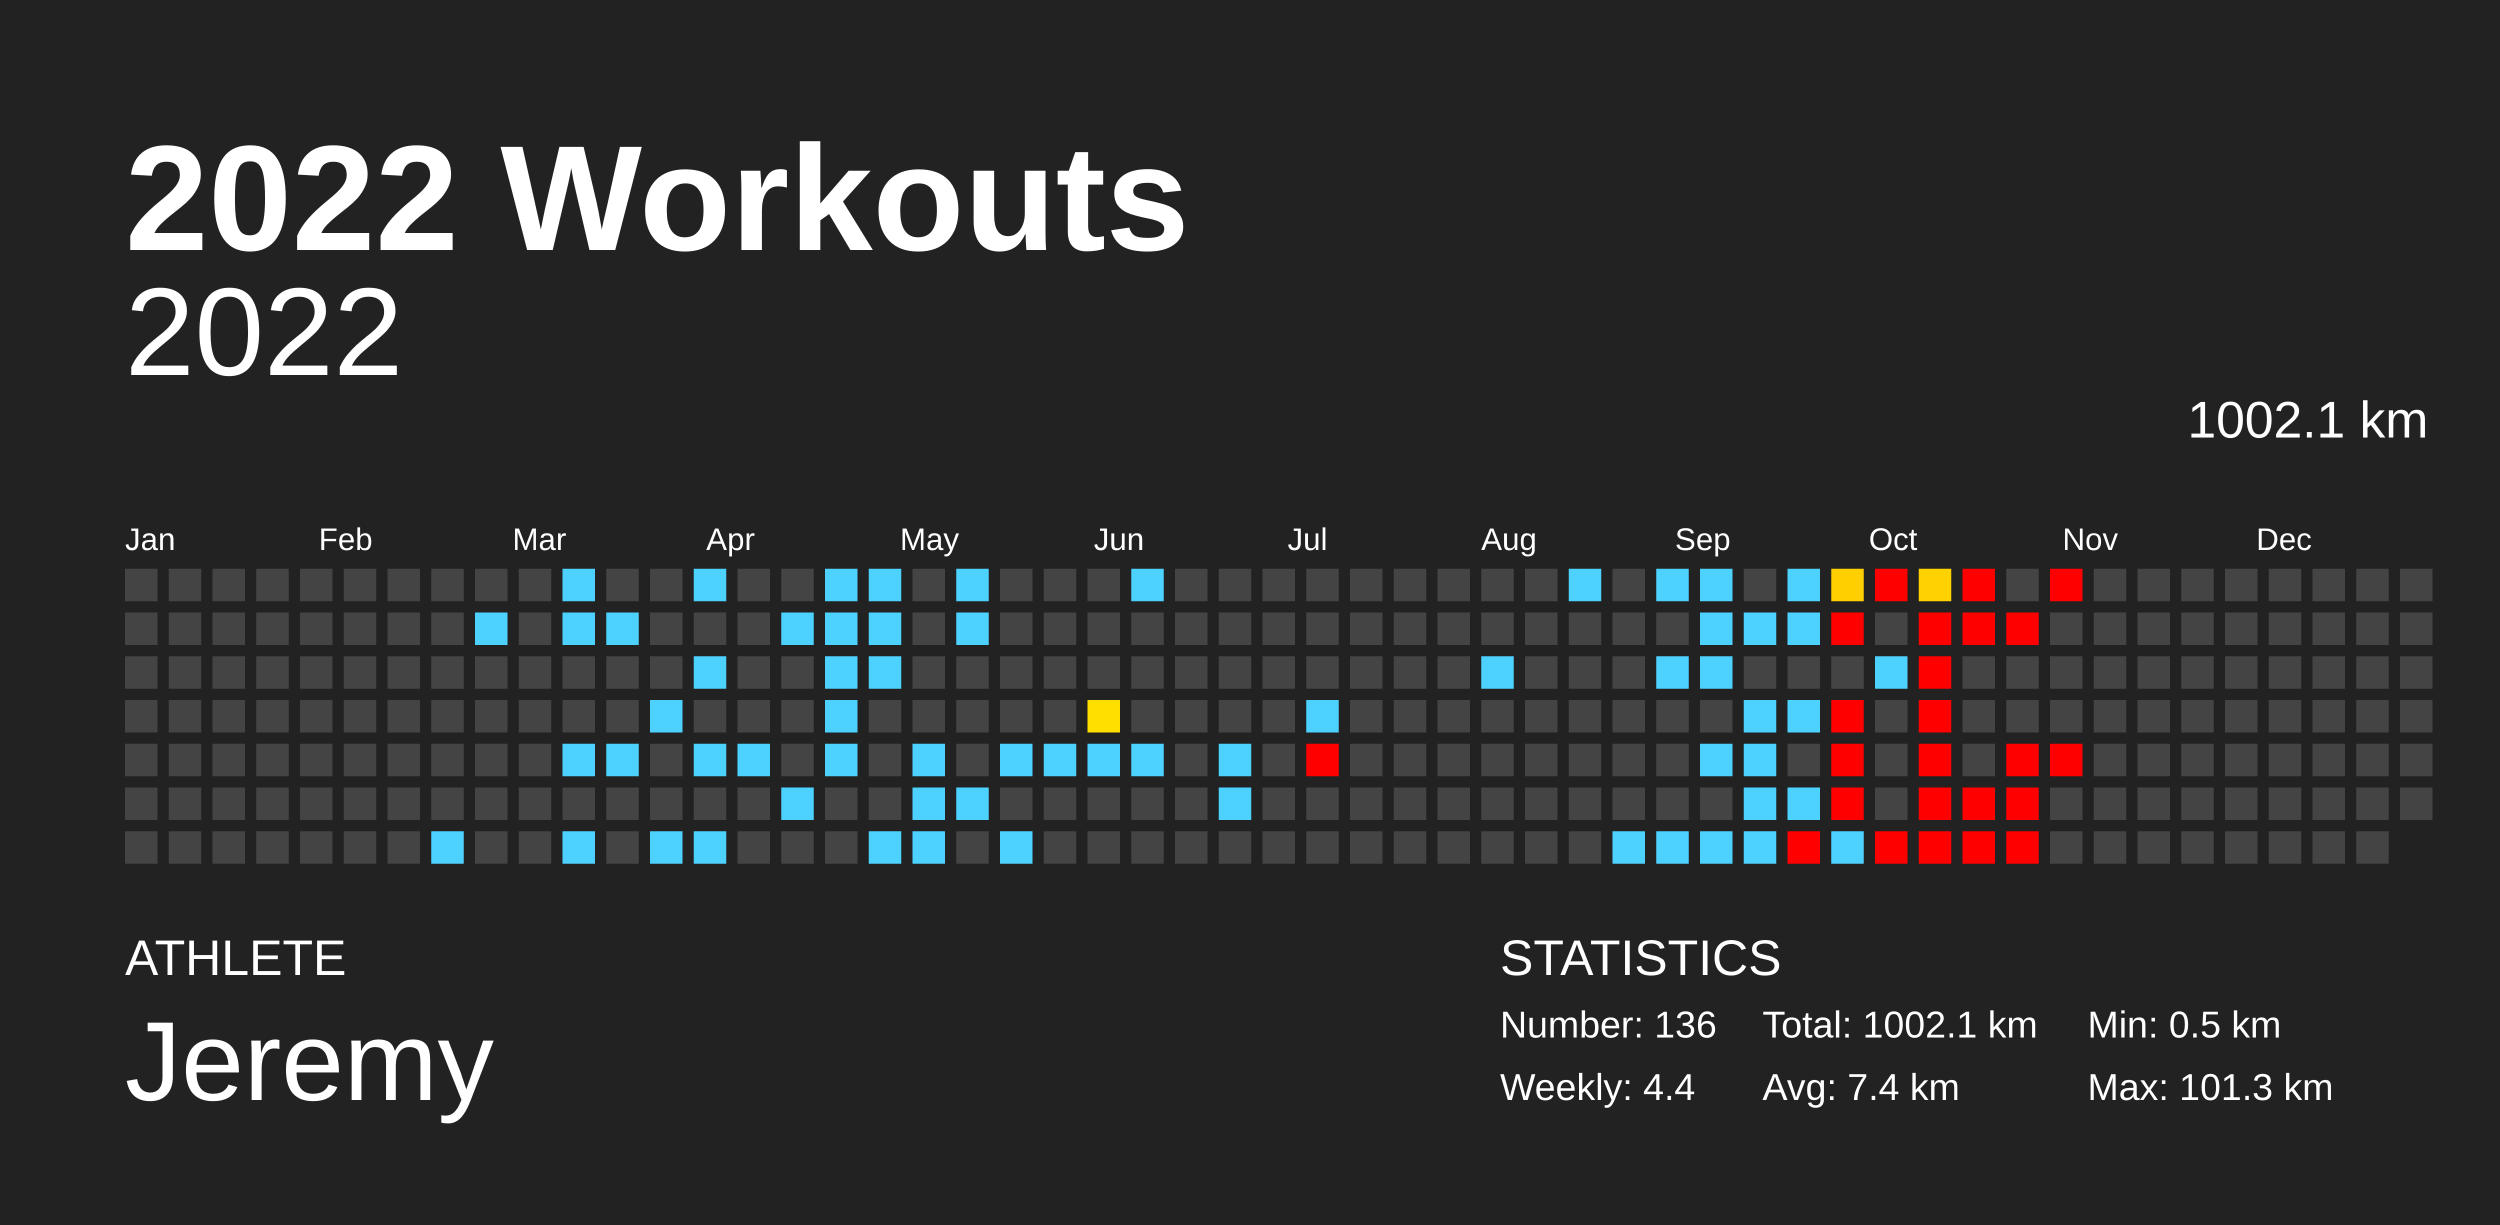
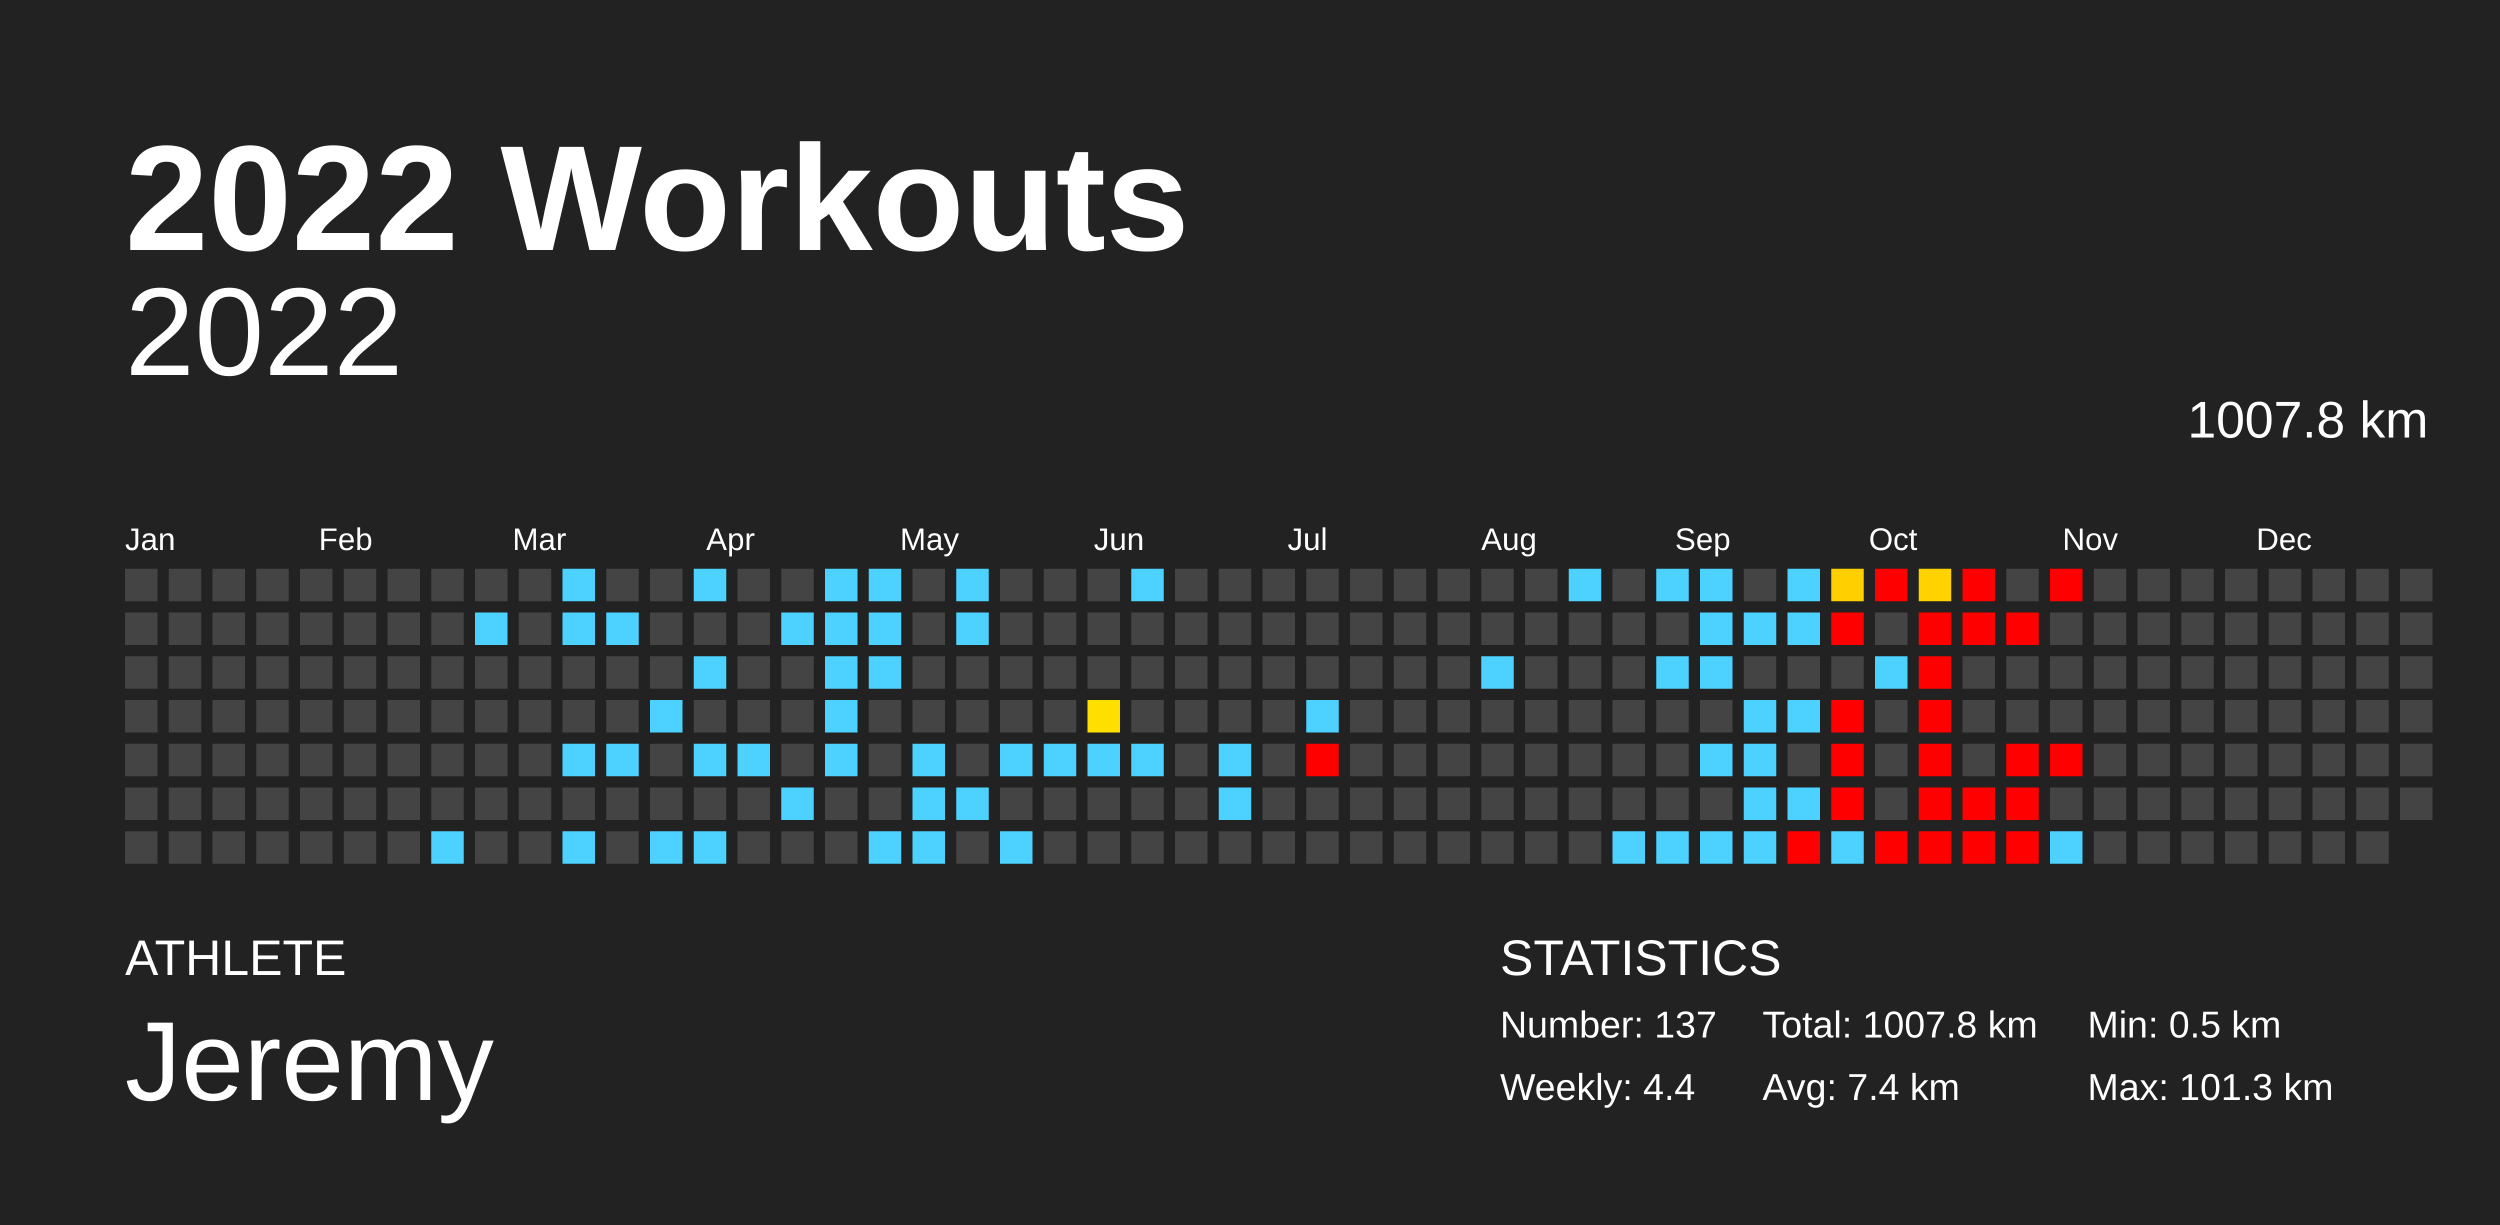
<svg xmlns="http://www.w3.org/2000/svg" baseProfile="full" height="98mm" version="1.1" viewBox="0,0,200,98" width="200mm">
  <defs />
  <rect fill="#222222" height="98" width="200" x="0" y="0" />
  <text fill="#FFFFFF" style="font-size:12px; font-family:Arial; font-weight:bold;" x="10" y="20">2022 Workouts</text>
  <text fill="#FFFFFF" style="font-size:4px; font-family:Arial" x="10" y="78">ATHLETE</text>
  <text fill="#FFFFFF" style="font-size:9px; font-family:Arial" x="10" y="88">Jeremy</text>
  <text fill="#FFFFFF" style="font-size:4px; font-family:Arial" x="120" y="78">STATISTICS</text>
-   <text fill="#FFFFFF" style="font-size:3px; font-family:Arial" x="120" y="83">Number: 136</text>
+   <text fill="#FFFFFF" style="font-size:3px; font-family:Arial" x="120" y="83">Number: 137</text>
  <text fill="#FFFFFF" style="font-size:3px; font-family:Arial" x="120" y="88">Weekly: 4.4</text>
-   <text fill="#FFFFFF" style="font-size:3px; font-family:Arial" x="141" y="83">Total: 1002.1 km</text>
+   <text fill="#FFFFFF" style="font-size:3px; font-family:Arial" x="141" y="83">Total: 1007.8 km</text>
  <text fill="#FFFFFF" style="font-size:3px; font-family:Arial" x="141" y="88">Avg: 7.4 km</text>
  <text fill="#FFFFFF" style="font-size:3px; font-family:Arial" x="167" y="83">Min: 0.5 km</text>
  <text fill="#FFFFFF" style="font-size:3px; font-family:Arial" x="167" y="88">Max: 101.3 km</text>
  <text alignment-baseline="hanging" fill="#FFFFFF" style="font-size:10.0px; font-family:Arial;" x="10" y="30">2022</text>
-   <text alignment-baseline="hanging" fill="#FFFFFF" style="font-size:4.125px; font-family:Arial;" x="175" y="35">1002.1 km</text>
+   <text alignment-baseline="hanging" fill="#FFFFFF" style="font-size:4.125px; font-family:Arial;" x="175" y="35">1007.8 km</text>
  <text fill="#FFFFFF" style="font-size:2.5px; font-family:Arial" x="10.0" y="44">Jan</text>
  <text fill="#FFFFFF" style="font-size:2.5px; font-family:Arial" x="25.5" y="44">Feb</text>
  <text fill="#FFFFFF" style="font-size:2.5px; font-family:Arial" x="41.0" y="44">Mar</text>
  <text fill="#FFFFFF" style="font-size:2.5px; font-family:Arial" x="56.5" y="44">Apr</text>
  <text fill="#FFFFFF" style="font-size:2.5px; font-family:Arial" x="72.0" y="44">May</text>
  <text fill="#FFFFFF" style="font-size:2.5px; font-family:Arial" x="87.5" y="44">Jun</text>
  <text fill="#FFFFFF" style="font-size:2.5px; font-family:Arial" x="103.0" y="44">Jul</text>
  <text fill="#FFFFFF" style="font-size:2.5px; font-family:Arial" x="118.5" y="44">Aug</text>
  <text fill="#FFFFFF" style="font-size:2.5px; font-family:Arial" x="134.0" y="44">Sep</text>
  <text fill="#FFFFFF" style="font-size:2.5px; font-family:Arial" x="149.5" y="44">Oct</text>
  <text fill="#FFFFFF" style="font-size:2.5px; font-family:Arial" x="165.0" y="44">Nov</text>
  <text fill="#FFFFFF" style="font-size:2.5px; font-family:Arial" x="180.5" y="44">Dec</text>
  <rect fill="#444444" height="2.6" width="2.6" x="10.0" y="45.5" />
  <rect fill="#444444" height="2.6" width="2.6" x="10.0" y="49.0" />
  <rect fill="#444444" height="2.6" width="2.6" x="10.0" y="52.5" />
  <rect fill="#444444" height="2.6" width="2.6" x="10.0" y="56.0" />
  <rect fill="#444444" height="2.6" width="2.6" x="10.0" y="59.5" />
  <rect fill="#444444" height="2.6" width="2.6" x="10.0" y="63.0" />
  <rect fill="#444444" height="2.6" width="2.6" x="10.0" y="66.5" />
  <rect fill="#444444" height="2.6" width="2.6" x="13.5" y="45.5" />
  <rect fill="#444444" height="2.6" width="2.6" x="13.5" y="49.0" />
  <rect fill="#444444" height="2.6" width="2.6" x="13.5" y="52.5" />
  <rect fill="#444444" height="2.6" width="2.6" x="13.5" y="56.0" />
  <rect fill="#444444" height="2.6" width="2.6" x="13.5" y="59.5" />
  <rect fill="#444444" height="2.6" width="2.6" x="13.5" y="63.0" />
  <rect fill="#444444" height="2.6" width="2.6" x="13.5" y="66.5" />
  <rect fill="#444444" height="2.6" width="2.6" x="17.0" y="45.5" />
  <rect fill="#444444" height="2.6" width="2.6" x="17.0" y="49.0" />
  <rect fill="#444444" height="2.6" width="2.6" x="17.0" y="52.5" />
  <rect fill="#444444" height="2.6" width="2.6" x="17.0" y="56.0" />
  <rect fill="#444444" height="2.6" width="2.6" x="17.0" y="59.5" />
  <rect fill="#444444" height="2.6" width="2.6" x="17.0" y="63.0" />
  <rect fill="#444444" height="2.6" width="2.6" x="17.0" y="66.5" />
  <rect fill="#444444" height="2.6" width="2.6" x="20.5" y="45.5" />
  <rect fill="#444444" height="2.6" width="2.6" x="20.5" y="49.0" />
  <rect fill="#444444" height="2.6" width="2.6" x="20.5" y="52.5" />
  <rect fill="#444444" height="2.6" width="2.6" x="20.5" y="56.0" />
  <rect fill="#444444" height="2.6" width="2.6" x="20.5" y="59.5" />
  <rect fill="#444444" height="2.6" width="2.6" x="20.5" y="63.0" />
  <rect fill="#444444" height="2.6" width="2.6" x="20.5" y="66.5" />
  <rect fill="#444444" height="2.6" width="2.6" x="24.0" y="45.5" />
  <rect fill="#444444" height="2.6" width="2.6" x="24.0" y="49.0" />
  <rect fill="#444444" height="2.6" width="2.6" x="24.0" y="52.5" />
  <rect fill="#444444" height="2.6" width="2.6" x="24.0" y="56.0" />
  <rect fill="#444444" height="2.6" width="2.6" x="24.0" y="59.5" />
  <rect fill="#444444" height="2.6" width="2.6" x="24.0" y="63.0" />
  <rect fill="#444444" height="2.6" width="2.6" x="24.0" y="66.5" />
  <rect fill="#444444" height="2.6" width="2.6" x="27.5" y="45.5" />
  <rect fill="#444444" height="2.6" width="2.6" x="27.5" y="49.0" />
  <rect fill="#444444" height="2.6" width="2.6" x="27.5" y="52.5" />
  <rect fill="#444444" height="2.6" width="2.6" x="27.5" y="56.0" />
  <rect fill="#444444" height="2.6" width="2.6" x="27.5" y="59.5" />
  <rect fill="#444444" height="2.6" width="2.6" x="27.5" y="63.0" />
  <rect fill="#444444" height="2.6" width="2.6" x="27.5" y="66.5" />
  <rect fill="#444444" height="2.6" width="2.6" x="31.0" y="45.5" />
  <rect fill="#444444" height="2.6" width="2.6" x="31.0" y="49.0" />
  <rect fill="#444444" height="2.6" width="2.6" x="31.0" y="52.5" />
  <rect fill="#444444" height="2.6" width="2.6" x="31.0" y="56.0" />
  <rect fill="#444444" height="2.6" width="2.6" x="31.0" y="59.5" />
  <rect fill="#444444" height="2.6" width="2.6" x="31.0" y="63.0" />
  <rect fill="#444444" height="2.6" width="2.6" x="31.0" y="66.5" />
  <rect fill="#444444" height="2.6" width="2.6" x="34.5" y="45.5" />
  <rect fill="#444444" height="2.6" width="2.6" x="34.5" y="49.0" />
  <rect fill="#444444" height="2.6" width="2.6" x="34.5" y="52.5" />
  <rect fill="#444444" height="2.6" width="2.6" x="34.5" y="56.0" />
  <rect fill="#444444" height="2.6" width="2.6" x="34.5" y="59.5" />
  <rect fill="#444444" height="2.6" width="2.6" x="34.5" y="63.0" />
  <rect fill="#4dd2ff" height="2.6" width="2.6" x="34.5" y="66.5" />
  <rect fill="#444444" height="2.6" width="2.6" x="38.0" y="45.5" />
  <rect fill="#4dd2ff" height="2.6" width="2.6" x="38.0" y="49.0" />
  <rect fill="#444444" height="2.6" width="2.6" x="38.0" y="52.5" />
  <rect fill="#444444" height="2.6" width="2.6" x="38.0" y="56.0" />
  <rect fill="#444444" height="2.6" width="2.6" x="38.0" y="59.5" />
  <rect fill="#444444" height="2.6" width="2.6" x="38.0" y="63.0" />
  <rect fill="#444444" height="2.6" width="2.6" x="38.0" y="66.5" />
  <rect fill="#444444" height="2.6" width="2.6" x="41.5" y="45.5" />
  <rect fill="#444444" height="2.6" width="2.6" x="41.5" y="49.0" />
  <rect fill="#444444" height="2.6" width="2.6" x="41.5" y="52.5" />
  <rect fill="#444444" height="2.6" width="2.6" x="41.5" y="56.0" />
  <rect fill="#444444" height="2.6" width="2.6" x="41.5" y="59.5" />
  <rect fill="#444444" height="2.6" width="2.6" x="41.5" y="63.0" />
  <rect fill="#444444" height="2.6" width="2.6" x="41.5" y="66.5" />
  <rect fill="#4dd2ff" height="2.6" width="2.6" x="45.0" y="45.5" />
  <rect fill="#4dd2ff" height="2.6" width="2.6" x="45.0" y="49.0" />
  <rect fill="#444444" height="2.6" width="2.6" x="45.0" y="52.5" />
  <rect fill="#444444" height="2.6" width="2.6" x="45.0" y="56.0" />
  <rect fill="#4dd2ff" height="2.6" width="2.6" x="45.0" y="59.5" />
  <rect fill="#444444" height="2.6" width="2.6" x="45.0" y="63.0" />
  <rect fill="#4dd2ff" height="2.6" width="2.6" x="45.0" y="66.5" />
  <rect fill="#444444" height="2.6" width="2.6" x="48.5" y="45.5" />
  <rect fill="#4dd2ff" height="2.6" width="2.6" x="48.5" y="49.0" />
  <rect fill="#444444" height="2.6" width="2.6" x="48.5" y="52.5" />
  <rect fill="#444444" height="2.6" width="2.6" x="48.5" y="56.0" />
  <rect fill="#4dd2ff" height="2.6" width="2.6" x="48.5" y="59.5" />
  <rect fill="#444444" height="2.6" width="2.6" x="48.5" y="63.0" />
  <rect fill="#444444" height="2.6" width="2.6" x="48.5" y="66.5" />
  <rect fill="#444444" height="2.6" width="2.6" x="52.0" y="45.5" />
  <rect fill="#444444" height="2.6" width="2.6" x="52.0" y="49.0" />
  <rect fill="#444444" height="2.6" width="2.6" x="52.0" y="52.5" />
  <rect fill="#4dd2ff" height="2.6" width="2.6" x="52.0" y="56.0" />
  <rect fill="#444444" height="2.6" width="2.6" x="52.0" y="59.5" />
  <rect fill="#444444" height="2.6" width="2.6" x="52.0" y="63.0" />
  <rect fill="#4dd2ff" height="2.6" width="2.6" x="52.0" y="66.5" />
  <rect fill="#4dd2ff" height="2.6" width="2.6" x="55.5" y="45.5" />
  <rect fill="#444444" height="2.6" width="2.6" x="55.5" y="49.0" />
  <rect fill="#4dd2ff" height="2.6" width="2.6" x="55.5" y="52.5" />
  <rect fill="#444444" height="2.6" width="2.6" x="55.5" y="56.0" />
  <rect fill="#4dd2ff" height="2.6" width="2.6" x="55.5" y="59.5" />
  <rect fill="#444444" height="2.6" width="2.6" x="55.5" y="63.0" />
  <rect fill="#4dd2ff" height="2.6" width="2.6" x="55.5" y="66.5" />
  <rect fill="#444444" height="2.6" width="2.6" x="59.0" y="45.5" />
  <rect fill="#444444" height="2.6" width="2.6" x="59.0" y="49.0" />
  <rect fill="#444444" height="2.6" width="2.6" x="59.0" y="52.5" />
  <rect fill="#444444" height="2.6" width="2.6" x="59.0" y="56.0" />
  <rect fill="#4dd2ff" height="2.6" width="2.6" x="59.0" y="59.5" />
  <rect fill="#444444" height="2.6" width="2.6" x="59.0" y="63.0" />
  <rect fill="#444444" height="2.6" width="2.6" x="59.0" y="66.5" />
  <rect fill="#444444" height="2.6" width="2.6" x="62.5" y="45.5" />
  <rect fill="#4dd2ff" height="2.6" width="2.6" x="62.5" y="49.0" />
  <rect fill="#444444" height="2.6" width="2.6" x="62.5" y="52.5" />
  <rect fill="#444444" height="2.6" width="2.6" x="62.5" y="56.0" />
  <rect fill="#444444" height="2.6" width="2.6" x="62.5" y="59.5" />
  <rect fill="#4dd2ff" height="2.6" width="2.6" x="62.5" y="63.0" />
  <rect fill="#444444" height="2.6" width="2.6" x="62.5" y="66.5" />
  <rect fill="#4dd2ff" height="2.6" width="2.6" x="66.0" y="45.5" />
  <rect fill="#4dd2ff" height="2.6" width="2.6" x="66.0" y="49.0" />
  <rect fill="#4dd2ff" height="2.6" width="2.6" x="66.0" y="52.5" />
  <rect fill="#4dd2ff" height="2.6" width="2.6" x="66.0" y="56.0" />
  <rect fill="#4dd2ff" height="2.6" width="2.6" x="66.0" y="59.5" />
  <rect fill="#444444" height="2.6" width="2.6" x="66.0" y="63.0" />
  <rect fill="#444444" height="2.6" width="2.6" x="66.0" y="66.5" />
  <rect fill="#4dd2ff" height="2.6" width="2.6" x="69.5" y="45.5" />
  <rect fill="#4dd2ff" height="2.6" width="2.6" x="69.5" y="49.0" />
  <rect fill="#4dd2ff" height="2.6" width="2.6" x="69.5" y="52.5" />
  <rect fill="#444444" height="2.6" width="2.6" x="69.5" y="56.0" />
  <rect fill="#444444" height="2.6" width="2.6" x="69.5" y="59.5" />
  <rect fill="#444444" height="2.6" width="2.6" x="69.5" y="63.0" />
  <rect fill="#4dd2ff" height="2.6" width="2.6" x="69.5" y="66.5" />
  <rect fill="#444444" height="2.6" width="2.6" x="73.0" y="45.5" />
  <rect fill="#444444" height="2.6" width="2.6" x="73.0" y="49.0" />
  <rect fill="#444444" height="2.6" width="2.6" x="73.0" y="52.5" />
  <rect fill="#444444" height="2.6" width="2.6" x="73.0" y="56.0" />
  <rect fill="#4dd2ff" height="2.6" width="2.6" x="73.0" y="59.5" />
  <rect fill="#4dd2ff" height="2.6" width="2.6" x="73.0" y="63.0" />
  <rect fill="#4dd2ff" height="2.6" width="2.6" x="73.0" y="66.5" />
  <rect fill="#4dd2ff" height="2.6" width="2.6" x="76.5" y="45.5" />
  <rect fill="#4dd2ff" height="2.6" width="2.6" x="76.5" y="49.0" />
  <rect fill="#444444" height="2.6" width="2.6" x="76.5" y="52.5" />
  <rect fill="#444444" height="2.6" width="2.6" x="76.5" y="56.0" />
  <rect fill="#444444" height="2.6" width="2.6" x="76.5" y="59.5" />
  <rect fill="#4dd2ff" height="2.6" width="2.6" x="76.5" y="63.0" />
  <rect fill="#444444" height="2.6" width="2.6" x="76.5" y="66.5" />
  <rect fill="#444444" height="2.6" width="2.6" x="80.0" y="45.5" />
  <rect fill="#444444" height="2.6" width="2.6" x="80.0" y="49.0" />
  <rect fill="#444444" height="2.6" width="2.6" x="80.0" y="52.5" />
  <rect fill="#444444" height="2.6" width="2.6" x="80.0" y="56.0" />
  <rect fill="#4dd2ff" height="2.6" width="2.6" x="80.0" y="59.5" />
  <rect fill="#444444" height="2.6" width="2.6" x="80.0" y="63.0" />
  <rect fill="#4dd2ff" height="2.6" width="2.6" x="80.0" y="66.5" />
  <rect fill="#444444" height="2.6" width="2.6" x="83.5" y="45.5" />
  <rect fill="#444444" height="2.6" width="2.6" x="83.5" y="49.0" />
  <rect fill="#444444" height="2.6" width="2.6" x="83.5" y="52.5" />
  <rect fill="#444444" height="2.6" width="2.6" x="83.5" y="56.0" />
  <rect fill="#4dd2ff" height="2.6" width="2.6" x="83.5" y="59.5" />
  <rect fill="#444444" height="2.6" width="2.6" x="83.5" y="63.0" />
  <rect fill="#444444" height="2.6" width="2.6" x="83.5" y="66.5" />
  <rect fill="#444444" height="2.6" width="2.6" x="87.0" y="45.5" />
  <rect fill="#444444" height="2.6" width="2.6" x="87.0" y="49.0" />
  <rect fill="#444444" height="2.6" width="2.6" x="87.0" y="52.5" />
  <rect fill="#ffdf00" height="2.6" width="2.6" x="87.0" y="56.0" />
  <rect fill="#4dd2ff" height="2.6" width="2.6" x="87.0" y="59.5" />
  <rect fill="#444444" height="2.6" width="2.6" x="87.0" y="63.0" />
  <rect fill="#444444" height="2.6" width="2.6" x="87.0" y="66.5" />
  <rect fill="#4dd2ff" height="2.6" width="2.6" x="90.5" y="45.5" />
  <rect fill="#444444" height="2.6" width="2.6" x="90.5" y="49.0" />
  <rect fill="#444444" height="2.6" width="2.6" x="90.5" y="52.5" />
  <rect fill="#444444" height="2.6" width="2.6" x="90.5" y="56.0" />
  <rect fill="#4dd2ff" height="2.6" width="2.6" x="90.5" y="59.5" />
  <rect fill="#444444" height="2.6" width="2.6" x="90.5" y="63.0" />
  <rect fill="#444444" height="2.6" width="2.6" x="90.5" y="66.5" />
  <rect fill="#444444" height="2.6" width="2.6" x="94.0" y="45.5" />
  <rect fill="#444444" height="2.6" width="2.6" x="94.0" y="49.0" />
  <rect fill="#444444" height="2.6" width="2.6" x="94.0" y="52.5" />
  <rect fill="#444444" height="2.6" width="2.6" x="94.0" y="56.0" />
  <rect fill="#444444" height="2.6" width="2.6" x="94.0" y="59.5" />
  <rect fill="#444444" height="2.6" width="2.6" x="94.0" y="63.0" />
  <rect fill="#444444" height="2.6" width="2.6" x="94.0" y="66.5" />
  <rect fill="#444444" height="2.6" width="2.6" x="97.5" y="45.5" />
  <rect fill="#444444" height="2.6" width="2.6" x="97.5" y="49.0" />
  <rect fill="#444444" height="2.6" width="2.6" x="97.5" y="52.5" />
  <rect fill="#444444" height="2.6" width="2.6" x="97.5" y="56.0" />
  <rect fill="#4dd2ff" height="2.6" width="2.6" x="97.5" y="59.5" />
  <rect fill="#4dd2ff" height="2.6" width="2.6" x="97.5" y="63.0" />
  <rect fill="#444444" height="2.6" width="2.6" x="97.5" y="66.5" />
  <rect fill="#444444" height="2.6" width="2.6" x="101.0" y="45.5" />
  <rect fill="#444444" height="2.6" width="2.6" x="101.0" y="49.0" />
  <rect fill="#444444" height="2.6" width="2.6" x="101.0" y="52.5" />
  <rect fill="#444444" height="2.6" width="2.6" x="101.0" y="56.0" />
  <rect fill="#444444" height="2.6" width="2.6" x="101.0" y="59.5" />
  <rect fill="#444444" height="2.6" width="2.6" x="101.0" y="63.0" />
  <rect fill="#444444" height="2.6" width="2.6" x="101.0" y="66.5" />
  <rect fill="#444444" height="2.6" width="2.6" x="104.5" y="45.5" />
  <rect fill="#444444" height="2.6" width="2.6" x="104.5" y="49.0" />
  <rect fill="#444444" height="2.6" width="2.6" x="104.5" y="52.5" />
  <rect fill="#4dd2ff" height="2.6" width="2.6" x="104.5" y="56.0" />
  <rect fill="red" height="2.6" width="2.6" x="104.5" y="59.5" />
  <rect fill="#444444" height="2.6" width="2.6" x="104.5" y="63.0" />
  <rect fill="#444444" height="2.6" width="2.6" x="104.5" y="66.5" />
  <rect fill="#444444" height="2.6" width="2.6" x="108.0" y="45.5" />
  <rect fill="#444444" height="2.6" width="2.6" x="108.0" y="49.0" />
  <rect fill="#444444" height="2.6" width="2.6" x="108.0" y="52.5" />
  <rect fill="#444444" height="2.6" width="2.6" x="108.0" y="56.0" />
  <rect fill="#444444" height="2.6" width="2.6" x="108.0" y="59.5" />
  <rect fill="#444444" height="2.6" width="2.6" x="108.0" y="63.0" />
  <rect fill="#444444" height="2.6" width="2.6" x="108.0" y="66.5" />
  <rect fill="#444444" height="2.6" width="2.6" x="111.5" y="45.5" />
  <rect fill="#444444" height="2.6" width="2.6" x="111.5" y="49.0" />
  <rect fill="#444444" height="2.6" width="2.6" x="111.5" y="52.5" />
  <rect fill="#444444" height="2.6" width="2.6" x="111.5" y="56.0" />
  <rect fill="#444444" height="2.6" width="2.6" x="111.5" y="59.5" />
  <rect fill="#444444" height="2.6" width="2.6" x="111.5" y="63.0" />
  <rect fill="#444444" height="2.6" width="2.6" x="111.5" y="66.5" />
  <rect fill="#444444" height="2.6" width="2.6" x="115.0" y="45.5" />
  <rect fill="#444444" height="2.6" width="2.6" x="115.0" y="49.0" />
  <rect fill="#444444" height="2.6" width="2.6" x="115.0" y="52.5" />
  <rect fill="#444444" height="2.6" width="2.6" x="115.0" y="56.0" />
  <rect fill="#444444" height="2.6" width="2.6" x="115.0" y="59.5" />
  <rect fill="#444444" height="2.6" width="2.6" x="115.0" y="63.0" />
  <rect fill="#444444" height="2.6" width="2.6" x="115.0" y="66.5" />
  <rect fill="#444444" height="2.6" width="2.6" x="118.5" y="45.5" />
  <rect fill="#444444" height="2.6" width="2.6" x="118.5" y="49.0" />
  <rect fill="#4dd2ff" height="2.6" width="2.6" x="118.5" y="52.5" />
  <rect fill="#444444" height="2.6" width="2.6" x="118.5" y="56.0" />
  <rect fill="#444444" height="2.6" width="2.6" x="118.5" y="59.5" />
  <rect fill="#444444" height="2.6" width="2.6" x="118.5" y="63.0" />
  <rect fill="#444444" height="2.6" width="2.6" x="118.5" y="66.5" />
  <rect fill="#444444" height="2.6" width="2.6" x="122.0" y="45.5" />
  <rect fill="#444444" height="2.6" width="2.6" x="122.0" y="49.0" />
  <rect fill="#444444" height="2.6" width="2.6" x="122.0" y="52.5" />
  <rect fill="#444444" height="2.6" width="2.6" x="122.0" y="56.0" />
  <rect fill="#444444" height="2.6" width="2.6" x="122.0" y="59.5" />
  <rect fill="#444444" height="2.6" width="2.6" x="122.0" y="63.0" />
  <rect fill="#444444" height="2.6" width="2.6" x="122.0" y="66.5" />
  <rect fill="#4dd2ff" height="2.6" width="2.6" x="125.5" y="45.5" />
  <rect fill="#444444" height="2.6" width="2.6" x="125.5" y="49.0" />
  <rect fill="#444444" height="2.6" width="2.6" x="125.5" y="52.5" />
  <rect fill="#444444" height="2.6" width="2.6" x="125.5" y="56.0" />
  <rect fill="#444444" height="2.6" width="2.6" x="125.5" y="59.5" />
  <rect fill="#444444" height="2.6" width="2.6" x="125.5" y="63.0" />
  <rect fill="#444444" height="2.6" width="2.6" x="125.5" y="66.5" />
  <rect fill="#444444" height="2.6" width="2.6" x="129.0" y="45.5" />
  <rect fill="#444444" height="2.6" width="2.6" x="129.0" y="49.0" />
  <rect fill="#444444" height="2.6" width="2.6" x="129.0" y="52.5" />
  <rect fill="#444444" height="2.6" width="2.6" x="129.0" y="56.0" />
  <rect fill="#444444" height="2.6" width="2.6" x="129.0" y="59.5" />
  <rect fill="#444444" height="2.6" width="2.6" x="129.0" y="63.0" />
  <rect fill="#4dd2ff" height="2.6" width="2.6" x="129.0" y="66.5" />
  <rect fill="#4dd2ff" height="2.6" width="2.6" x="132.5" y="45.5" />
  <rect fill="#444444" height="2.6" width="2.6" x="132.5" y="49.0" />
  <rect fill="#4dd2ff" height="2.6" width="2.6" x="132.5" y="52.5" />
  <rect fill="#444444" height="2.6" width="2.6" x="132.5" y="56.0" />
  <rect fill="#444444" height="2.6" width="2.6" x="132.5" y="59.5" />
  <rect fill="#444444" height="2.6" width="2.6" x="132.5" y="63.0" />
  <rect fill="#4dd2ff" height="2.6" width="2.6" x="132.5" y="66.5" />
  <rect fill="#4dd2ff" height="2.6" width="2.6" x="136.0" y="45.5" />
  <rect fill="#4dd2ff" height="2.6" width="2.6" x="136.0" y="49.0" />
  <rect fill="#4dd2ff" height="2.6" width="2.6" x="136.0" y="52.5" />
  <rect fill="#444444" height="2.6" width="2.6" x="136.0" y="56.0" />
  <rect fill="#4dd2ff" height="2.6" width="2.6" x="136.0" y="59.5" />
  <rect fill="#444444" height="2.6" width="2.6" x="136.0" y="63.0" />
  <rect fill="#4dd2ff" height="2.6" width="2.6" x="136.0" y="66.5" />
  <rect fill="#444444" height="2.6" width="2.6" x="139.5" y="45.5" />
  <rect fill="#4dd2ff" height="2.6" width="2.6" x="139.5" y="49.0" />
  <rect fill="#444444" height="2.6" width="2.6" x="139.5" y="52.5" />
  <rect fill="#4dd2ff" height="2.6" width="2.6" x="139.5" y="56.0" />
  <rect fill="#4dd2ff" height="2.6" width="2.6" x="139.5" y="59.5" />
  <rect fill="#4dd2ff" height="2.6" width="2.6" x="139.5" y="63.0" />
  <rect fill="#4dd2ff" height="2.6" width="2.6" x="139.5" y="66.5" />
  <rect fill="#4dd2ff" height="2.6" width="2.6" x="143.0" y="45.5" />
  <rect fill="#4dd2ff" height="2.6" width="2.6" x="143.0" y="49.0" />
  <rect fill="#444444" height="2.6" width="2.6" x="143.0" y="52.5" />
  <rect fill="#4dd2ff" height="2.6" width="2.6" x="143.0" y="56.0" />
  <rect fill="#444444" height="2.6" width="2.6" x="143.0" y="59.5" />
  <rect fill="#4dd2ff" height="2.6" width="2.6" x="143.0" y="63.0" />
  <rect fill="red" height="2.6" width="2.6" x="143.0" y="66.5" />
  <rect fill="#ffcf00" height="2.6" width="2.6" x="146.5" y="45.5" />
  <rect fill="red" height="2.6" width="2.6" x="146.5" y="49.0" />
  <rect fill="#444444" height="2.6" width="2.6" x="146.5" y="52.5" />
  <rect fill="red" height="2.6" width="2.6" x="146.5" y="56.0" />
  <rect fill="red" height="2.6" width="2.6" x="146.5" y="59.5" />
  <rect fill="red" height="2.6" width="2.6" x="146.5" y="63.0" />
  <rect fill="#4dd2ff" height="2.6" width="2.6" x="146.5" y="66.5" />
  <rect fill="red" height="2.6" width="2.6" x="150.0" y="45.5" />
  <rect fill="#444444" height="2.6" width="2.6" x="150.0" y="49.0" />
  <rect fill="#4dd2ff" height="2.6" width="2.6" x="150.0" y="52.5" />
  <rect fill="#444444" height="2.6" width="2.6" x="150.0" y="56.0" />
  <rect fill="#444444" height="2.6" width="2.6" x="150.0" y="59.5" />
  <rect fill="#444444" height="2.6" width="2.6" x="150.0" y="63.0" />
  <rect fill="red" height="2.6" width="2.6" x="150.0" y="66.5" />
  <rect fill="#ffd200" height="2.6" width="2.6" x="153.5" y="45.5" />
  <rect fill="red" height="2.6" width="2.6" x="153.5" y="49.0" />
  <rect fill="red" height="2.6" width="2.6" x="153.5" y="52.5" />
  <rect fill="red" height="2.6" width="2.6" x="153.5" y="56.0" />
  <rect fill="red" height="2.6" width="2.6" x="153.5" y="59.5" />
  <rect fill="red" height="2.6" width="2.6" x="153.5" y="63.0" />
  <rect fill="red" height="2.6" width="2.6" x="153.5" y="66.5" />
  <rect fill="red" height="2.6" width="2.6" x="157.0" y="45.5" />
  <rect fill="red" height="2.6" width="2.6" x="157.0" y="49.0" />
  <rect fill="#444444" height="2.6" width="2.6" x="157.0" y="52.5" />
  <rect fill="#444444" height="2.6" width="2.6" x="157.0" y="56.0" />
  <rect fill="#444444" height="2.6" width="2.6" x="157.0" y="59.5" />
  <rect fill="red" height="2.6" width="2.6" x="157.0" y="63.0" />
  <rect fill="red" height="2.6" width="2.6" x="157.0" y="66.5" />
  <rect fill="#444444" height="2.6" width="2.6" x="160.5" y="45.5" />
  <rect fill="red" height="2.6" width="2.6" x="160.5" y="49.0" />
  <rect fill="#444444" height="2.6" width="2.6" x="160.5" y="52.5" />
  <rect fill="#444444" height="2.6" width="2.6" x="160.5" y="56.0" />
  <rect fill="red" height="2.6" width="2.6" x="160.5" y="59.5" />
  <rect fill="red" height="2.6" width="2.6" x="160.5" y="63.0" />
  <rect fill="red" height="2.6" width="2.6" x="160.5" y="66.5" />
  <rect fill="red" height="2.6" width="2.6" x="164.0" y="45.5" />
  <rect fill="#444444" height="2.6" width="2.6" x="164.0" y="49.0" />
  <rect fill="#444444" height="2.6" width="2.6" x="164.0" y="52.5" />
  <rect fill="#444444" height="2.6" width="2.6" x="164.0" y="56.0" />
  <rect fill="red" height="2.6" width="2.6" x="164.0" y="59.5" />
  <rect fill="#444444" height="2.6" width="2.6" x="164.0" y="63.0" />
-   <rect fill="#444444" height="2.6" width="2.6" x="164.0" y="66.5" />
+   <rect fill="#4dd2ff" height="2.6" width="2.6" x="164.0" y="66.5" />
  <rect fill="#444444" height="2.6" width="2.6" x="167.5" y="45.5" />
  <rect fill="#444444" height="2.6" width="2.6" x="167.5" y="49.0" />
  <rect fill="#444444" height="2.6" width="2.6" x="167.5" y="52.5" />
  <rect fill="#444444" height="2.6" width="2.6" x="167.5" y="56.0" />
  <rect fill="#444444" height="2.6" width="2.6" x="167.5" y="59.5" />
  <rect fill="#444444" height="2.6" width="2.6" x="167.5" y="63.0" />
  <rect fill="#444444" height="2.6" width="2.6" x="167.5" y="66.5" />
  <rect fill="#444444" height="2.6" width="2.6" x="171.0" y="45.5" />
  <rect fill="#444444" height="2.6" width="2.6" x="171.0" y="49.0" />
  <rect fill="#444444" height="2.6" width="2.6" x="171.0" y="52.5" />
  <rect fill="#444444" height="2.6" width="2.6" x="171.0" y="56.0" />
  <rect fill="#444444" height="2.6" width="2.6" x="171.0" y="59.5" />
  <rect fill="#444444" height="2.6" width="2.6" x="171.0" y="63.0" />
  <rect fill="#444444" height="2.6" width="2.6" x="171.0" y="66.5" />
  <rect fill="#444444" height="2.6" width="2.6" x="174.5" y="45.5" />
  <rect fill="#444444" height="2.6" width="2.6" x="174.5" y="49.0" />
  <rect fill="#444444" height="2.6" width="2.6" x="174.5" y="52.5" />
  <rect fill="#444444" height="2.6" width="2.6" x="174.5" y="56.0" />
  <rect fill="#444444" height="2.6" width="2.6" x="174.5" y="59.5" />
  <rect fill="#444444" height="2.6" width="2.6" x="174.5" y="63.0" />
  <rect fill="#444444" height="2.6" width="2.6" x="174.5" y="66.5" />
  <rect fill="#444444" height="2.6" width="2.6" x="178.0" y="45.5" />
  <rect fill="#444444" height="2.6" width="2.6" x="178.0" y="49.0" />
  <rect fill="#444444" height="2.6" width="2.6" x="178.0" y="52.5" />
  <rect fill="#444444" height="2.6" width="2.6" x="178.0" y="56.0" />
  <rect fill="#444444" height="2.6" width="2.6" x="178.0" y="59.5" />
  <rect fill="#444444" height="2.6" width="2.6" x="178.0" y="63.0" />
  <rect fill="#444444" height="2.6" width="2.6" x="178.0" y="66.5" />
  <rect fill="#444444" height="2.6" width="2.6" x="181.5" y="45.5" />
  <rect fill="#444444" height="2.6" width="2.6" x="181.5" y="49.0" />
  <rect fill="#444444" height="2.6" width="2.6" x="181.5" y="52.5" />
  <rect fill="#444444" height="2.6" width="2.6" x="181.5" y="56.0" />
  <rect fill="#444444" height="2.6" width="2.6" x="181.5" y="59.5" />
  <rect fill="#444444" height="2.6" width="2.6" x="181.5" y="63.0" />
  <rect fill="#444444" height="2.6" width="2.6" x="181.5" y="66.5" />
  <rect fill="#444444" height="2.6" width="2.6" x="185.0" y="45.5" />
  <rect fill="#444444" height="2.6" width="2.6" x="185.0" y="49.0" />
  <rect fill="#444444" height="2.6" width="2.6" x="185.0" y="52.5" />
  <rect fill="#444444" height="2.6" width="2.6" x="185.0" y="56.0" />
  <rect fill="#444444" height="2.6" width="2.6" x="185.0" y="59.5" />
  <rect fill="#444444" height="2.6" width="2.6" x="185.0" y="63.0" />
  <rect fill="#444444" height="2.6" width="2.6" x="185.0" y="66.5" />
  <rect fill="#444444" height="2.6" width="2.6" x="188.5" y="45.5" />
  <rect fill="#444444" height="2.6" width="2.6" x="188.5" y="49.0" />
  <rect fill="#444444" height="2.6" width="2.6" x="188.5" y="52.5" />
  <rect fill="#444444" height="2.6" width="2.6" x="188.5" y="56.0" />
  <rect fill="#444444" height="2.6" width="2.6" x="188.5" y="59.5" />
  <rect fill="#444444" height="2.6" width="2.6" x="188.5" y="63.0" />
  <rect fill="#444444" height="2.6" width="2.6" x="188.5" y="66.5" />
  <rect fill="#444444" height="2.6" width="2.6" x="192.0" y="45.5" />
  <rect fill="#444444" height="2.6" width="2.6" x="192.0" y="49.0" />
  <rect fill="#444444" height="2.6" width="2.6" x="192.0" y="52.5" />
  <rect fill="#444444" height="2.6" width="2.6" x="192.0" y="56.0" />
  <rect fill="#444444" height="2.6" width="2.6" x="192.0" y="59.5" />
  <rect fill="#444444" height="2.6" width="2.6" x="192.0" y="63.0" />
</svg>
